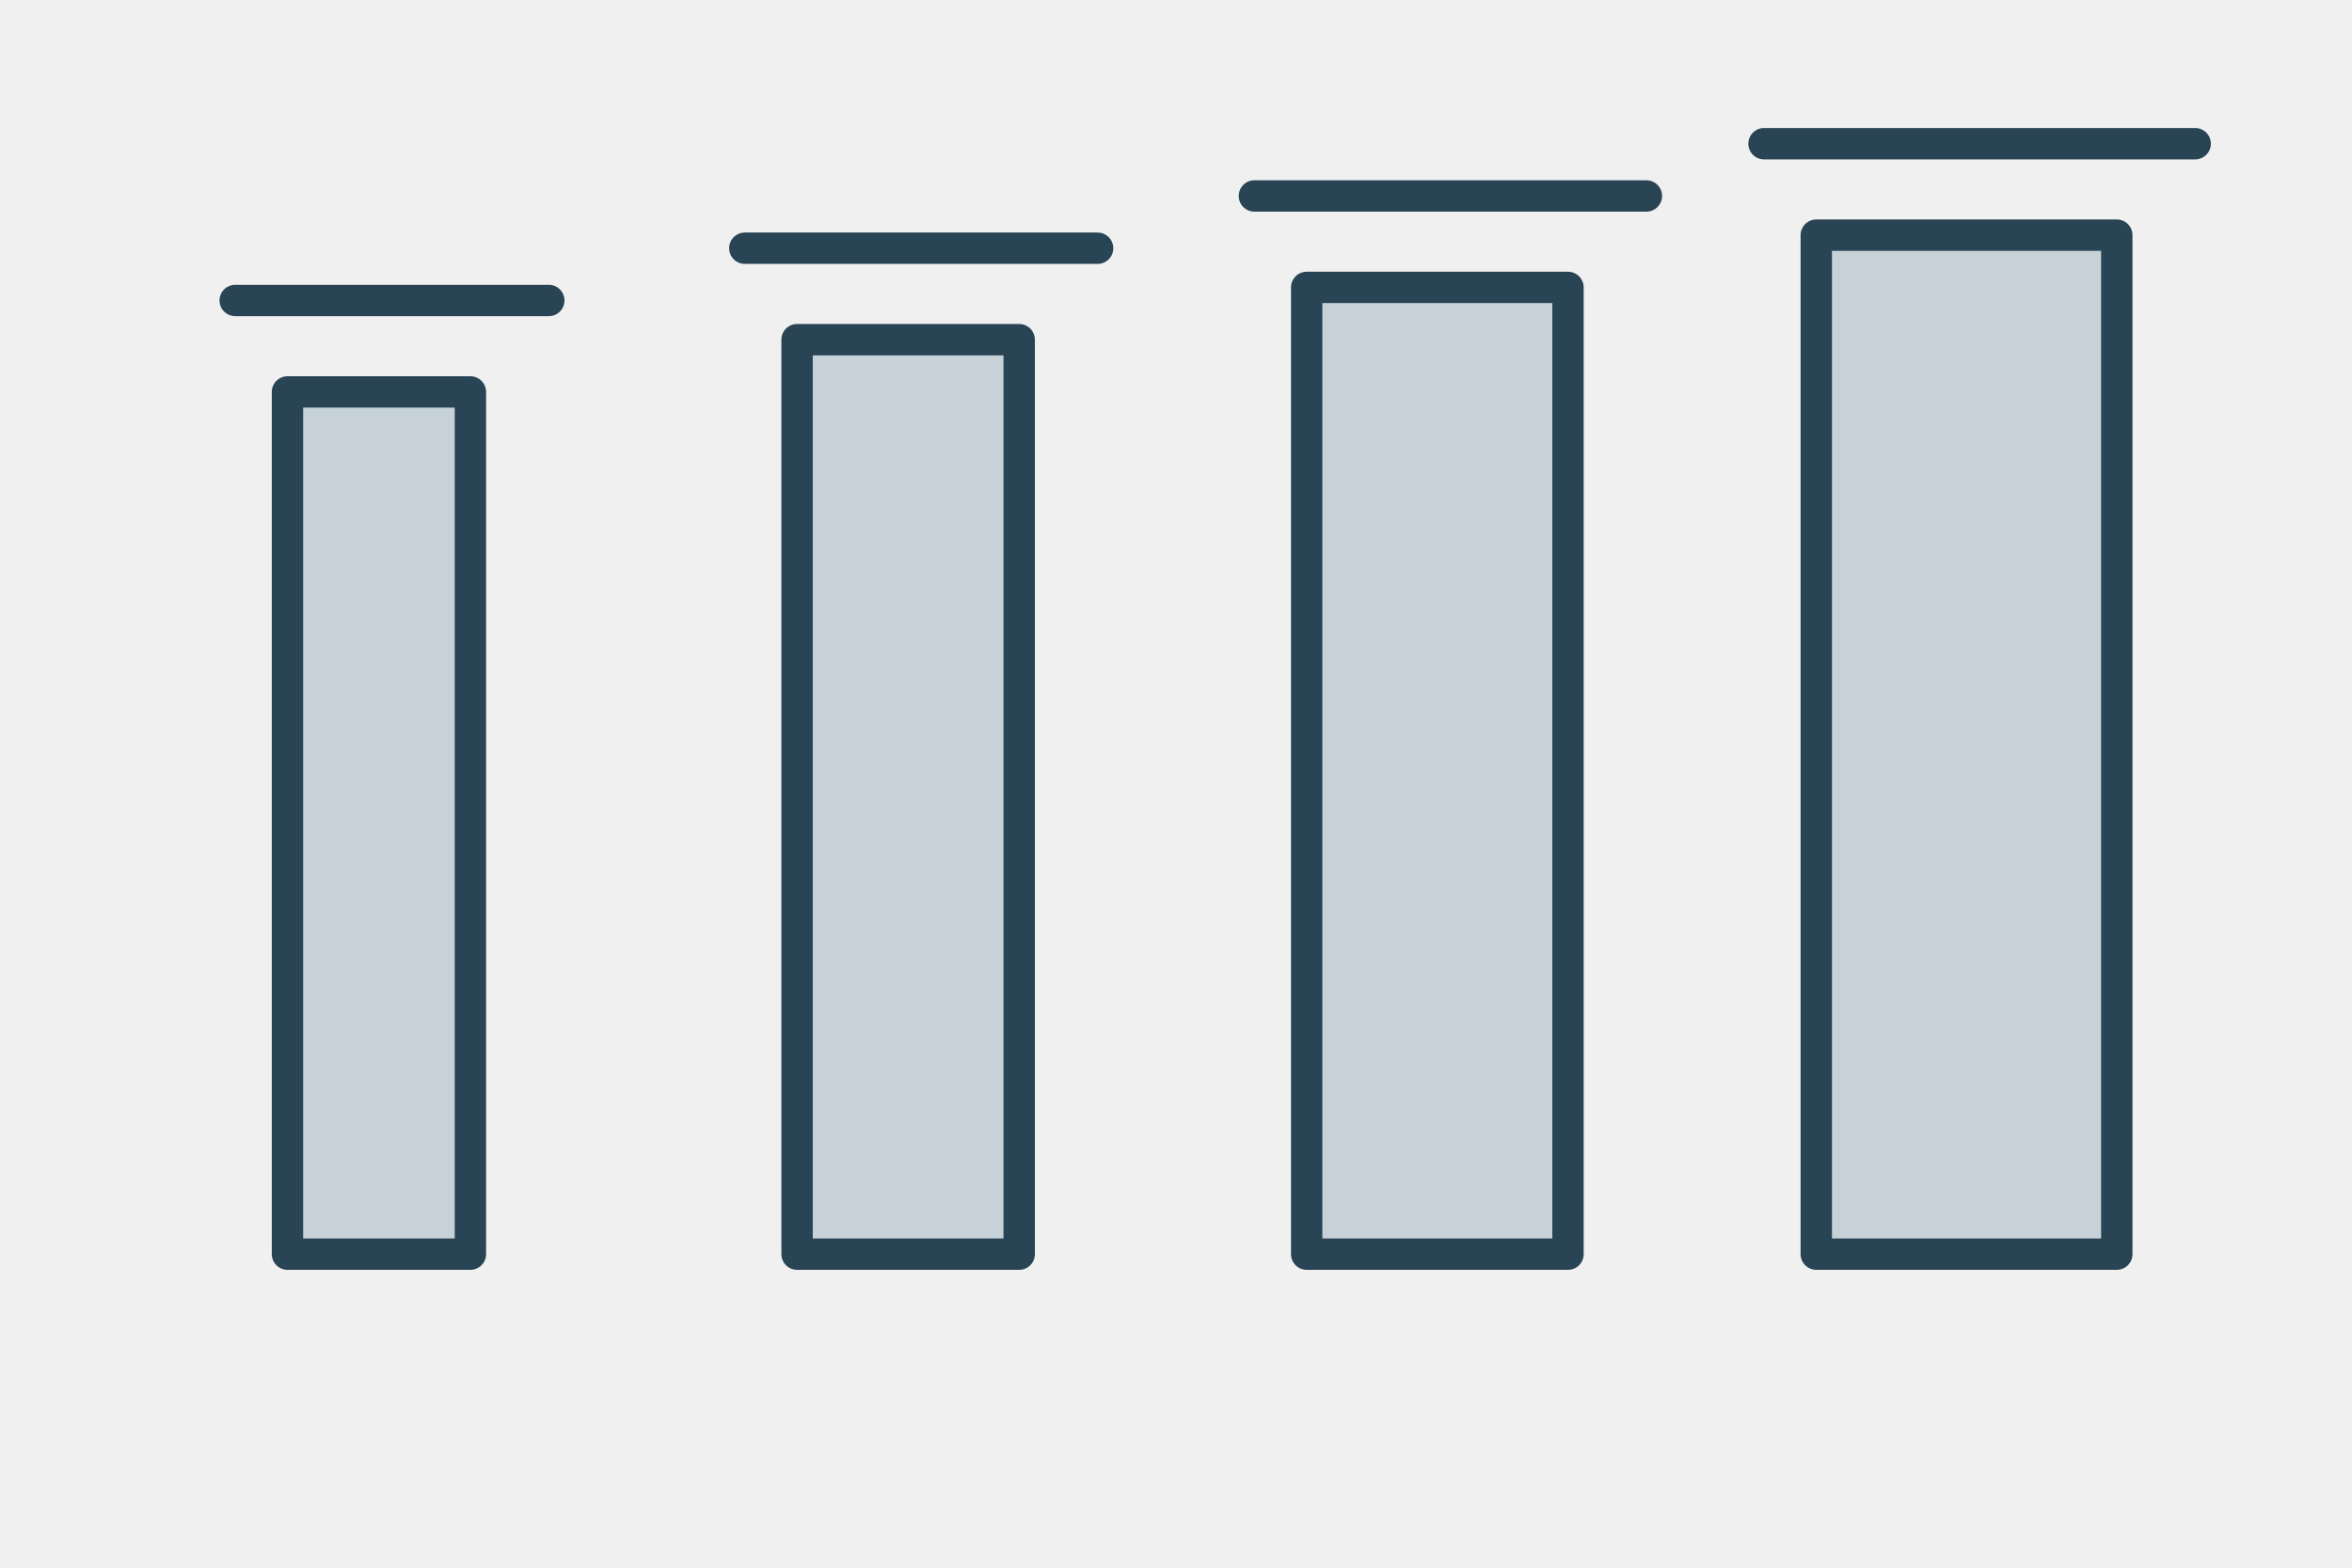
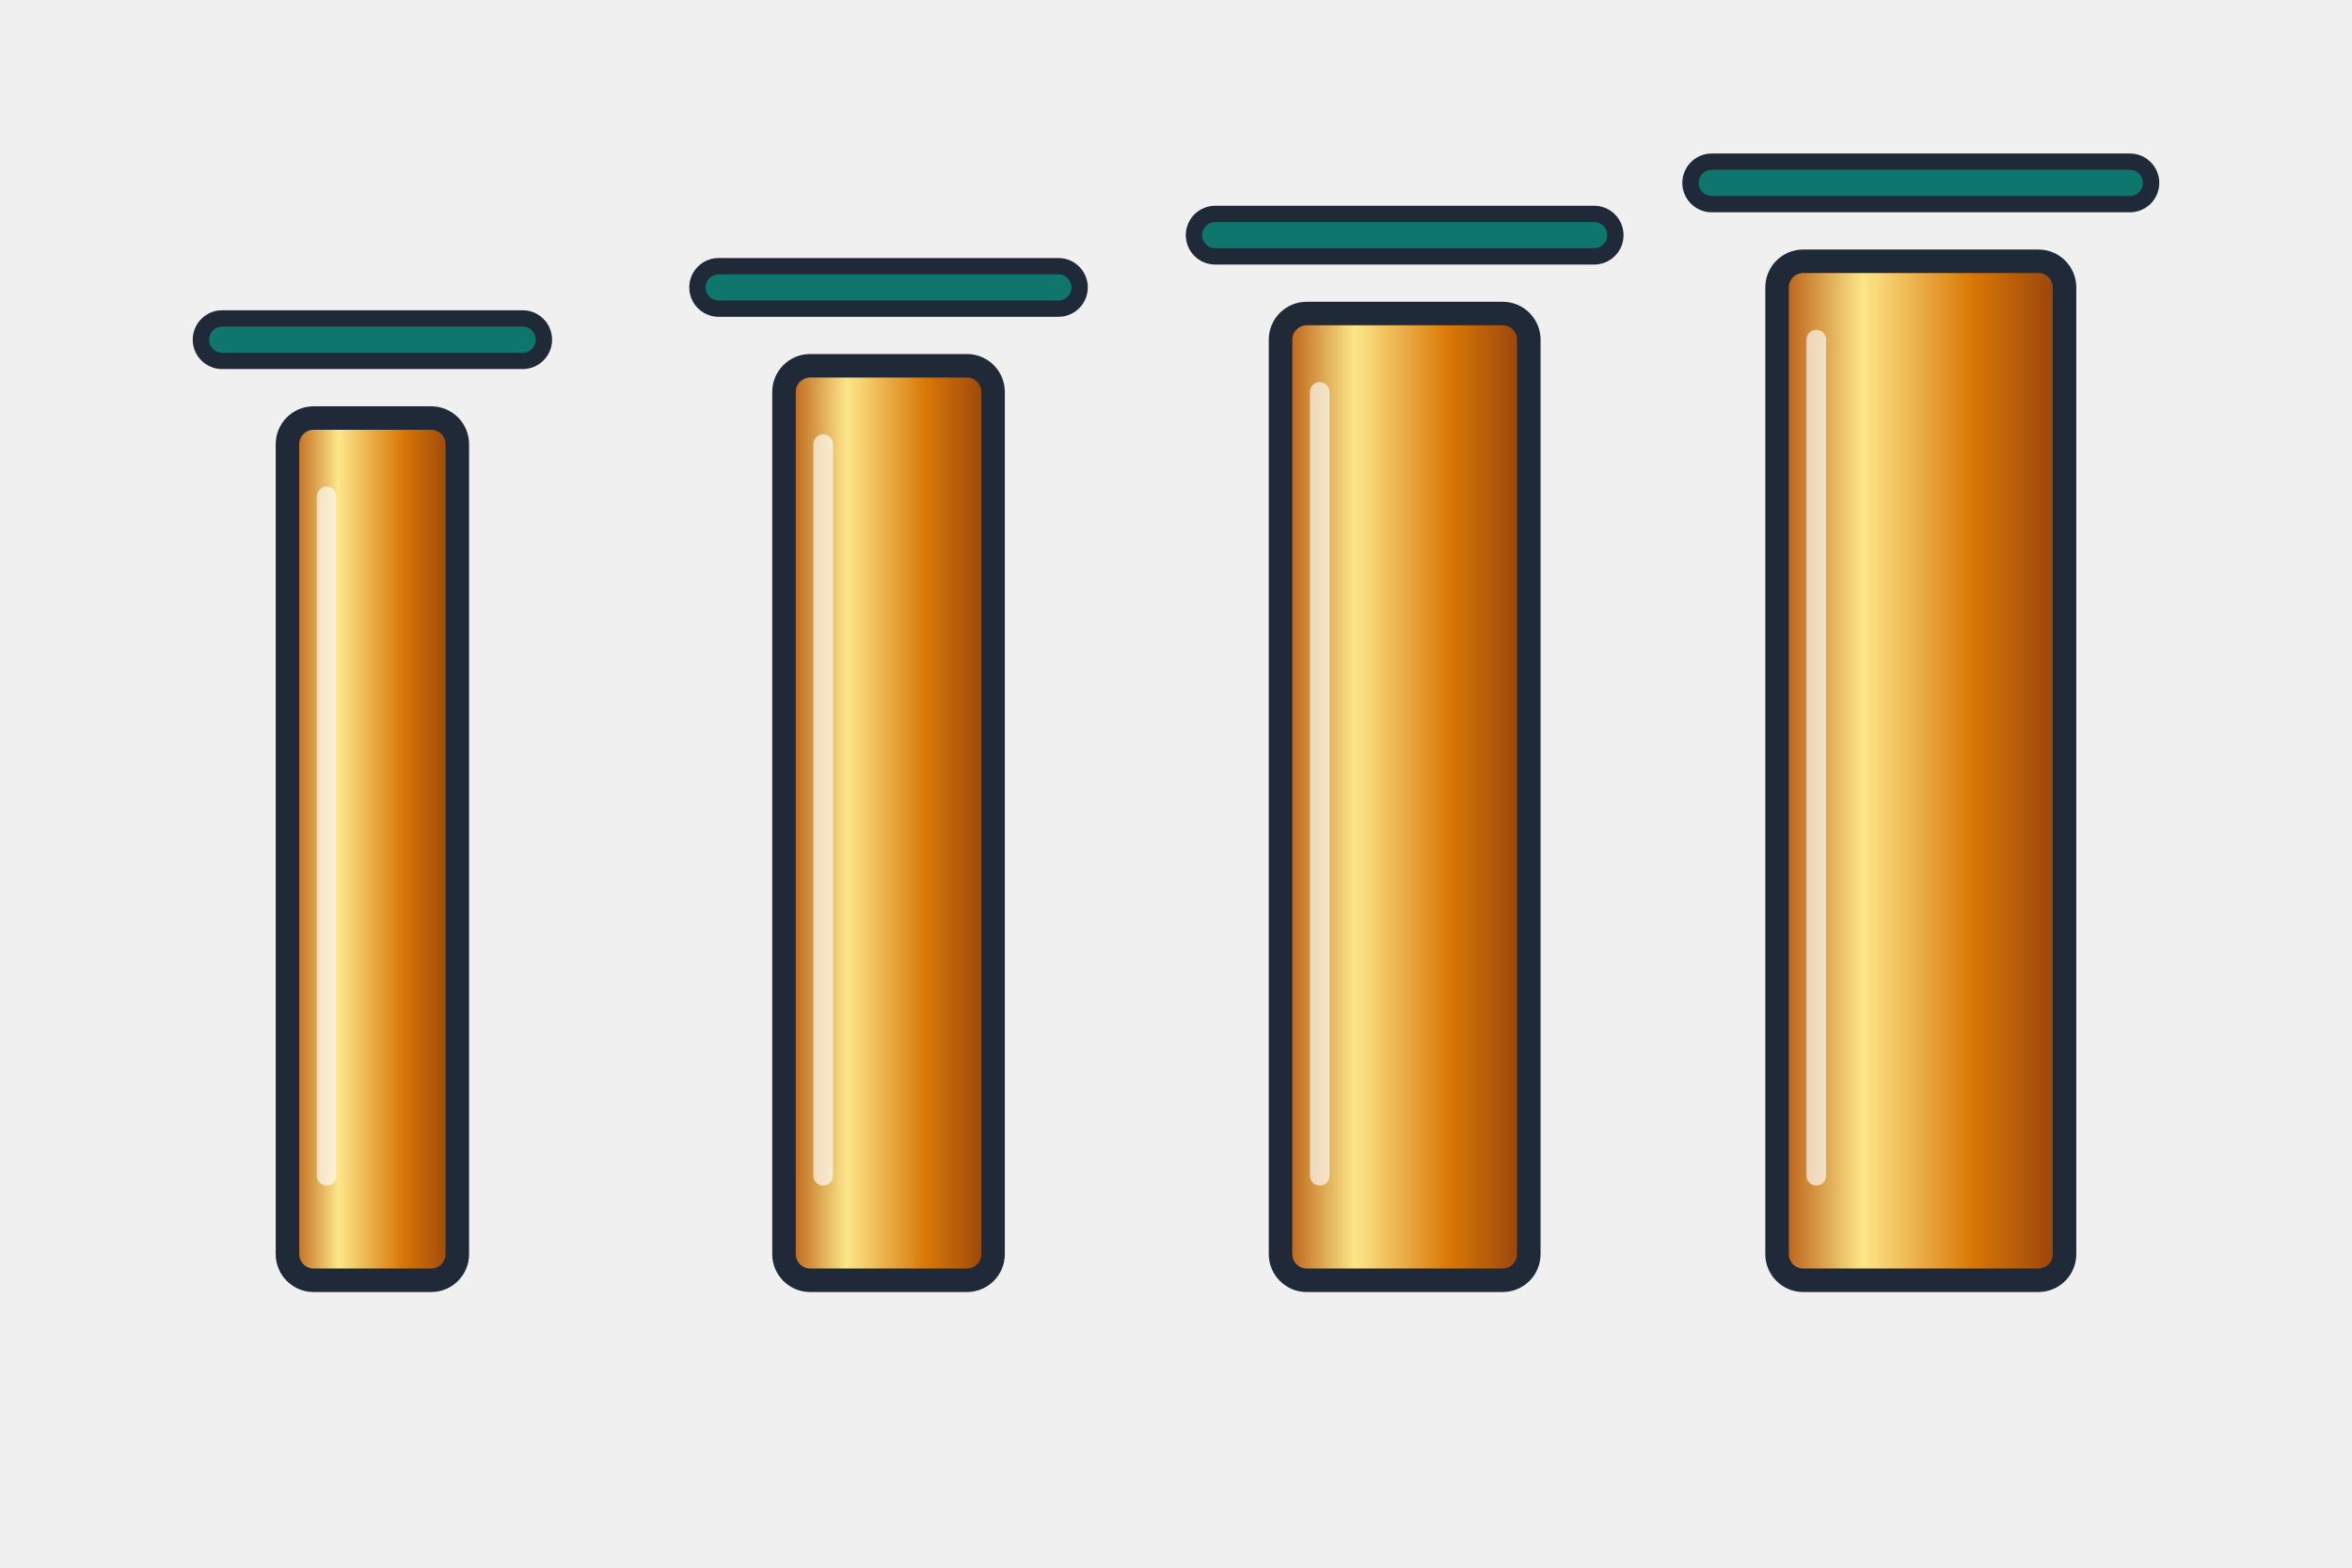
<svg xmlns="http://www.w3.org/2000/svg" width="180" height="120" viewBox="0 0 180 120">
-   <g stroke="#294454" stroke-width="2.4" stroke-linejoin="round" stroke-linecap="round">
-     <rect x="22" y="30" width="14" height="66" rx="0" fill="#c6d2d7" />
-     <line x1="18" y1="23" x2="42" y2="23" />
-     <rect x="61" y="26" width="17" height="70" rx="0" fill="#c6d2d7" />
-     <line x1="57" y1="19" x2="84" y2="19" />
-     <rect x="100" y="22" width="20" height="74" rx="0" fill="#c6d2d7" />
-     <line x1="96" y1="15" x2="126" y2="15" />
-     <rect x="139" y="18" width="23" height="78" rx="0" fill="#c6d2d7" />
-     <line x1="135" y1="11" x2="168" y2="11" />
-   </g>
+   <defs>
+     <linearGradient id="corkborer-glass" x1="0" y1="0" x2="1" y2="0">
+       <stop offset="0%" stop-color="#E2F1F7" stop-opacity="0.74" />
+       <stop offset="22%" stop-color="#FFFFFF" stop-opacity="0.88" />
+       <stop offset="55%" stop-color="#F7FBFD" stop-opacity="0.56" />
+       <stop offset="88%" stop-color="#CFE4EE" stop-opacity="0.70" />
+       <stop offset="100%" stop-color="#DCECF4" stop-opacity="0.80" />
+     </linearGradient>
+     <linearGradient id="corkborer-glass-v" x1="0" y1="0" x2="0" y2="1">
+       <stop offset="0%" stop-color="#F7FBFD" stop-opacity="0.82" />
+       <stop offset="55%" stop-color="#E2F1F7" stop-opacity="0.64" />
+       <stop offset="100%" stop-color="#CFE4EE" stop-opacity="0.78" />
+     </linearGradient>
+     <linearGradient id="corkborer-coolant" x1="0" y1="0" x2="1" y2="0">
+       <stop offset="0%" stop-color="#CCFBF1" stop-opacity="0.40" />
+       <stop offset="50%" stop-color="#E0F2FE" stop-opacity="0.28" />
+       <stop offset="100%" stop-color="#BAE6FD" stop-opacity="0.46" />
+     </linearGradient>
+     <linearGradient id="corkborer-frost" x1="0" y1="0" x2="1" y2="0">
+       <stop offset="0%" stop-color="#CBD5E1" stop-opacity="0.74" />
+       <stop offset="32%" stop-color="#F1F5F9" stop-opacity="0.84" />
+       <stop offset="72%" stop-color="#CBD5E1" stop-opacity="0.74" />
+       <stop offset="100%" stop-color="#94A3B8" stop-opacity="0.80" />
+     </linearGradient>
+     <linearGradient id="corkborer-metal" x1="0" y1="0" x2="1" y2="0">
+       <stop offset="0%" stop-color="#94A3B8" />
+       <stop offset="28%" stop-color="#F8FAFC" />
+       <stop offset="68%" stop-color="#E2E8F0" />
+       <stop offset="100%" stop-color="#94A3B8" />
+     </linearGradient>
+     <linearGradient id="corkborer-metal-v" x1="0" y1="0" x2="0" y2="1">
+       <stop offset="0%" stop-color="#E2E8F0" />
+       <stop offset="45%" stop-color="#F8FAFC" />
+       <stop offset="100%" stop-color="#94A3B8" />
+     </linearGradient>
+     <linearGradient id="corkborer-chassis" x1="0" y1="0" x2="0" y2="1">
+       <stop offset="0%" stop-color="#FFFFFF" />
+       <stop offset="55%" stop-color="#F1F5F9" />
+       <stop offset="100%" stop-color="#E2E8F0" />
+     </linearGradient>
+     <linearGradient id="corkborer-porcelain" x1="0" y1="0" x2="1" y2="0">
+       <stop offset="0%" stop-color="#ECEBE4" />
+       <stop offset="28%" stop-color="#FFFFFF" />
+       <stop offset="68%" stop-color="#F4F3EE" />
+       <stop offset="100%" stop-color="#DFDDD4" />
+     </linearGradient>
+     <linearGradient id="corkborer-rubber" x1="0" y1="0" x2="1" y2="0">
+       <stop offset="0%" stop-color="#475569" />
+       <stop offset="28%" stop-color="#64748B" />
+       <stop offset="72%" stop-color="#334155" />
+       <stop offset="100%" stop-color="#1E293B" />
+     </linearGradient>
+     <linearGradient id="corkborer-cork" x1="0" y1="0" x2="1" y2="0">
+       <stop offset="0%" stop-color="#C98A4B" />
+       <stop offset="30%" stop-color="#E7B98A" />
+       <stop offset="72%" stop-color="#B9783A" />
+       <stop offset="100%" stop-color="#9A5E26" />
+     </linearGradient>
+     <linearGradient id="corkborer-accent" x1="0" y1="0" x2="0" y2="1">
+       <stop offset="0%" stop-color="#14B8A6" />
+       <stop offset="100%" stop-color="#0F766E" />
+     </linearGradient>
+     <linearGradient id="corkborer-amber" x1="0" y1="0" x2="1" y2="0">
+       <stop offset="0%" stop-color="#78350F" stop-opacity="0.90" />
+       <stop offset="24%" stop-color="#D97706" stop-opacity="0.80" />
+       <stop offset="58%" stop-color="#B45309" stop-opacity="0.86" />
+       <stop offset="100%" stop-color="#78350F" stop-opacity="0.92" />
+     </linearGradient>
+     <linearGradient id="corkborer-brass" x1="0" y1="0" x2="1" y2="0">
+       <stop offset="0%" stop-color="#B45309" />
+       <stop offset="30%" stop-color="#FDE68A" />
+       <stop offset="68%" stop-color="#D97706" />
+       <stop offset="100%" stop-color="#92400E" />
+     </linearGradient>
+     <linearGradient id="corkborer-copper" x1="0" y1="0" x2="1" y2="0">
+       <stop offset="0%" stop-color="#9A3412" />
+       <stop offset="35%" stop-color="#FDBA74" />
+       <stop offset="70%" stop-color="#EA580C" />
+       <stop offset="100%" stop-color="#7C2D12" />
+     </linearGradient>
+     <linearGradient id="corkborer-screen" x1="0" y1="0" x2="0" y2="1">
+       <stop offset="0%" stop-color="#0F172A" />
+       <stop offset="100%" stop-color="#1E293B" />
+     </linearGradient>
+     <linearGradient id="corkborer-liquid" x1="0" y1="0" x2="0" y2="1">
+       <stop offset="0%" stop-color="#99F6E4" stop-opacity="0.56" />
+       <stop offset="100%" stop-color="#14B8A6" stop-opacity="0.40" />
+     </linearGradient>
+   </defs>
+   <line x1="17" y1="26" x2="40" y2="26" stroke="#1F2937" stroke-width="4.5" stroke-linecap="round" />
+   <line x1="17" y1="26" x2="40" y2="26" stroke="#0F766E" stroke-width="2.0" stroke-linecap="round" />
+   <rect x="22" y="32" width="13" height="66" rx="2" fill="url(#corkborer-brass)" stroke="#1F2937" stroke-width="1.8" />
+   <line x1="25" y1="38" x2="25" y2="90" stroke="#FFFFFF" stroke-width="1.5" stroke-opacity="0.65" stroke-linecap="round" />
+   <line x1="55" y1="22" x2="81" y2="22" stroke="#1F2937" stroke-width="4.5" stroke-linecap="round" />
+   <line x1="55" y1="22" x2="81" y2="22" stroke="#0F766E" stroke-width="2.0" stroke-linecap="round" />
+   <rect x="60" y="28" width="16" height="70" rx="2" fill="url(#corkborer-brass)" stroke="#1F2937" stroke-width="1.8" />
+   <line x1="63" y1="34" x2="63" y2="90" stroke="#FFFFFF" stroke-width="1.5" stroke-opacity="0.65" stroke-linecap="round" />
+   <line x1="93" y1="18" x2="122" y2="18" stroke="#1F2937" stroke-width="4.5" stroke-linecap="round" />
+   <line x1="93" y1="18" x2="122" y2="18" stroke="#0F766E" stroke-width="2.0" stroke-linecap="round" />
+   <rect x="98" y="24" width="19" height="74" rx="2" fill="url(#corkborer-brass)" stroke="#1F2937" stroke-width="1.8" />
+   <line x1="101" y1="30" x2="101" y2="90" stroke="#FFFFFF" stroke-width="1.5" stroke-opacity="0.65" stroke-linecap="round" />
+   <line x1="131" y1="14" x2="163" y2="14" stroke="#1F2937" stroke-width="4.5" stroke-linecap="round" />
+   <line x1="131" y1="14" x2="163" y2="14" stroke="#0F766E" stroke-width="2.0" stroke-linecap="round" />
+   <rect x="136" y="20" width="22" height="78" rx="2" fill="url(#corkborer-brass)" stroke="#1F2937" stroke-width="1.8" />
+   <line x1="139" y1="26" x2="139" y2="90" stroke="#FFFFFF" stroke-width="1.5" stroke-opacity="0.65" stroke-linecap="round" />
</svg>
